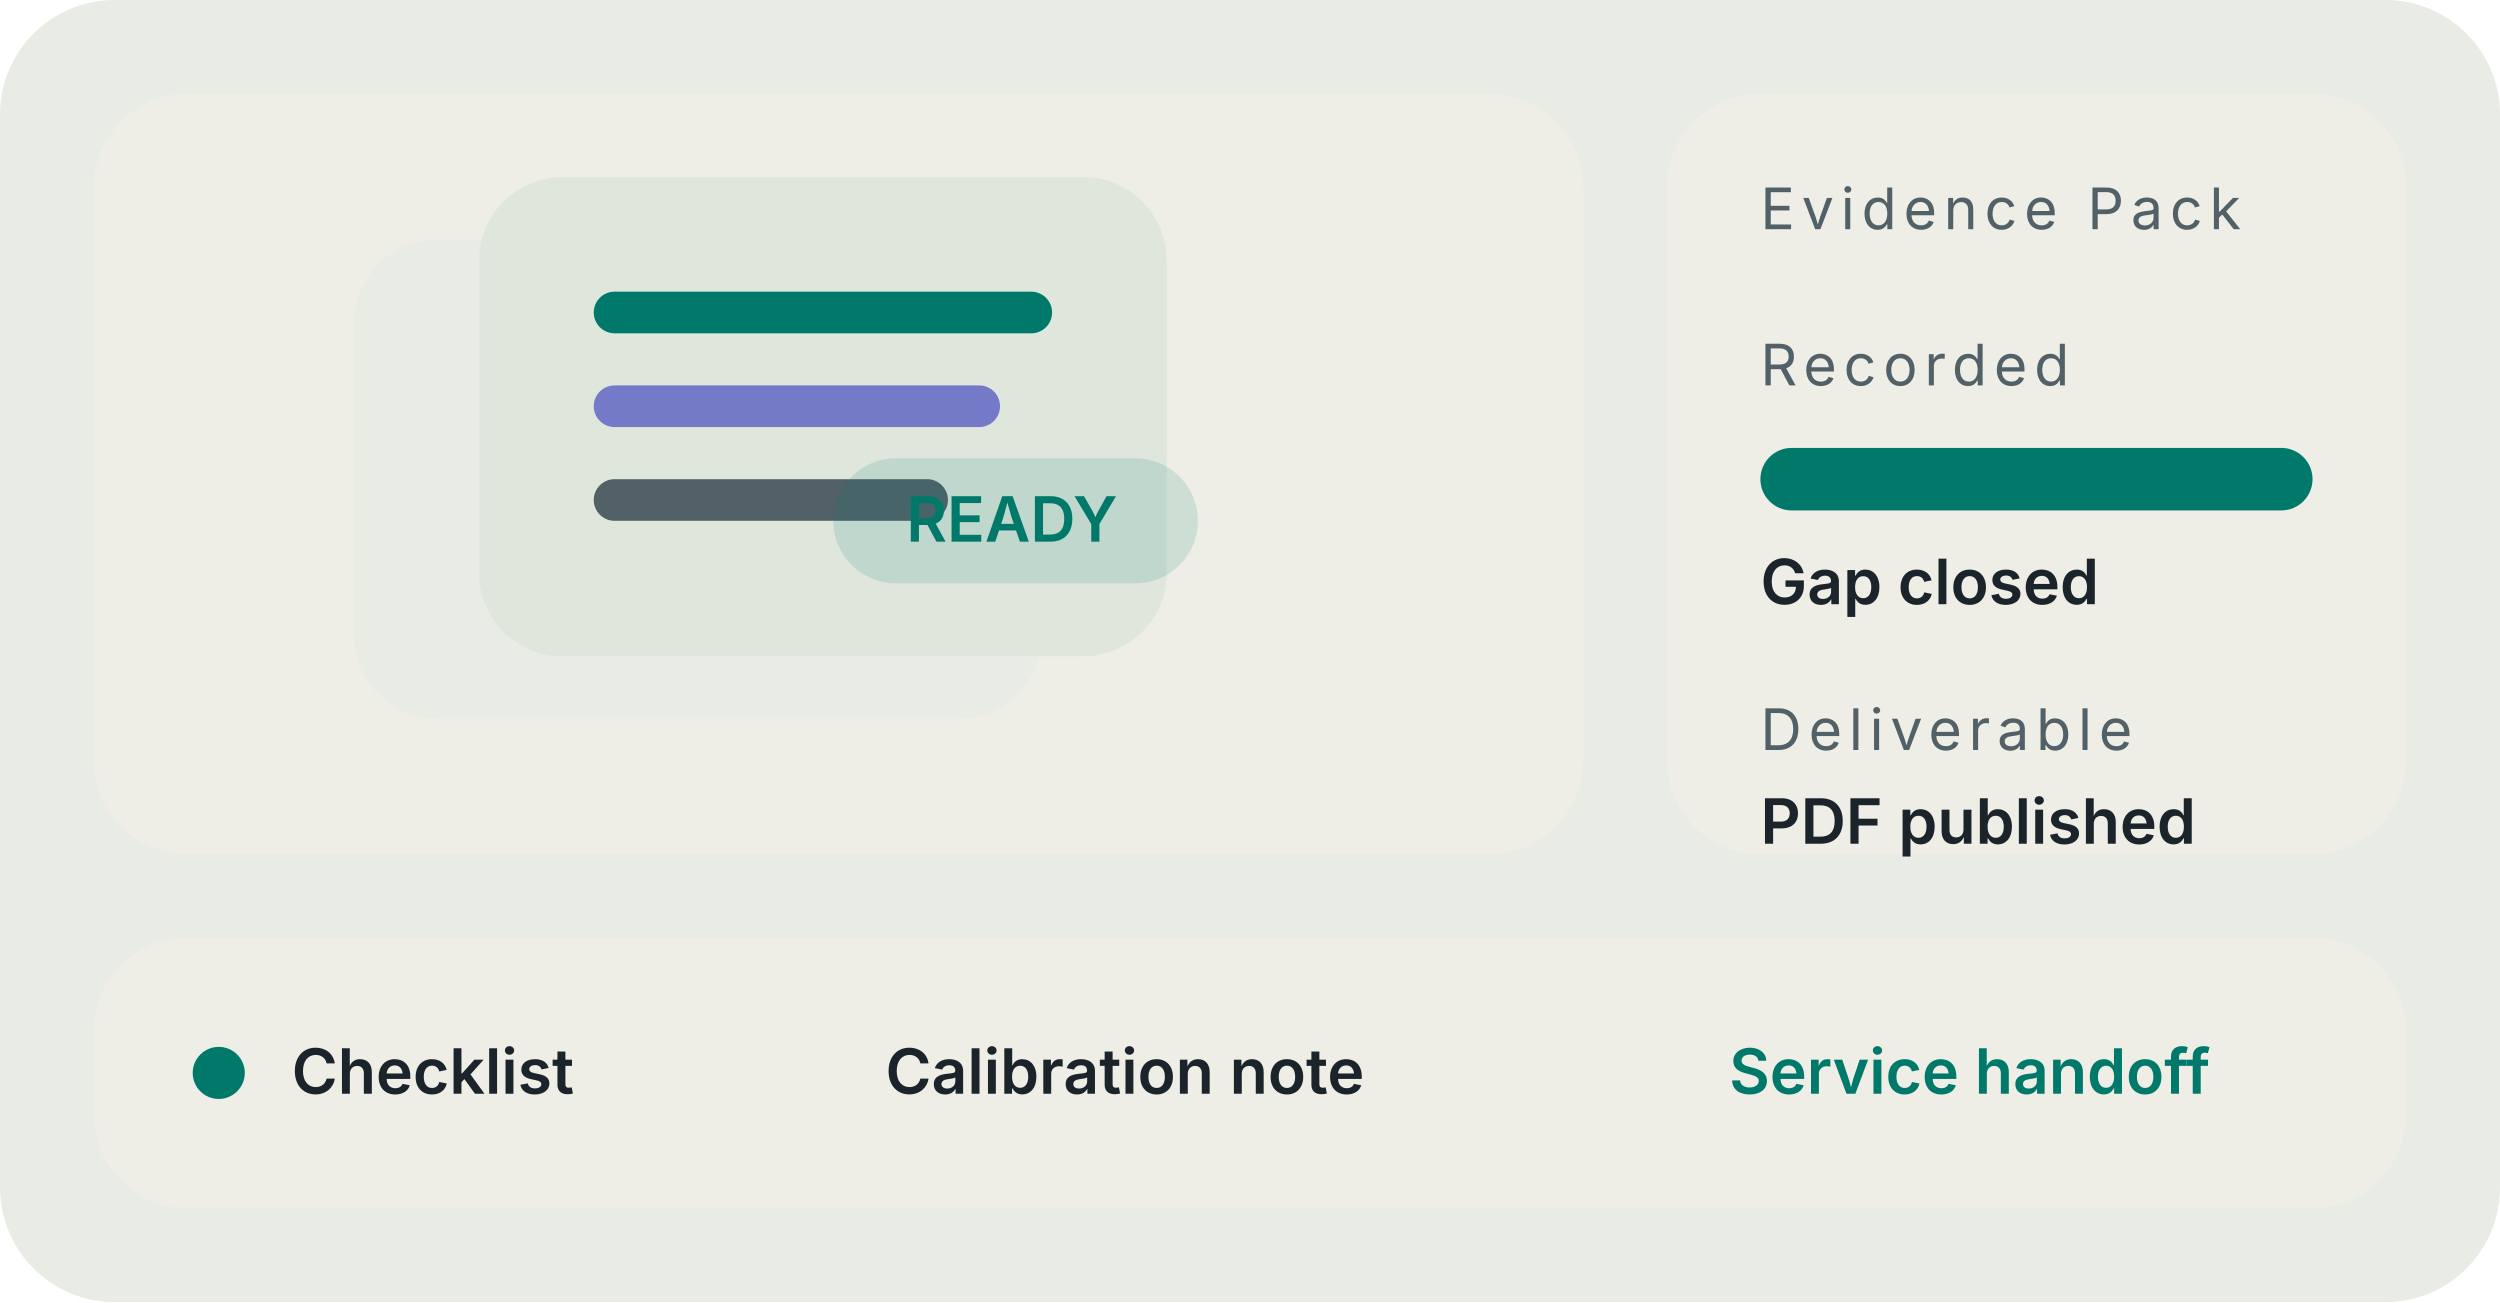
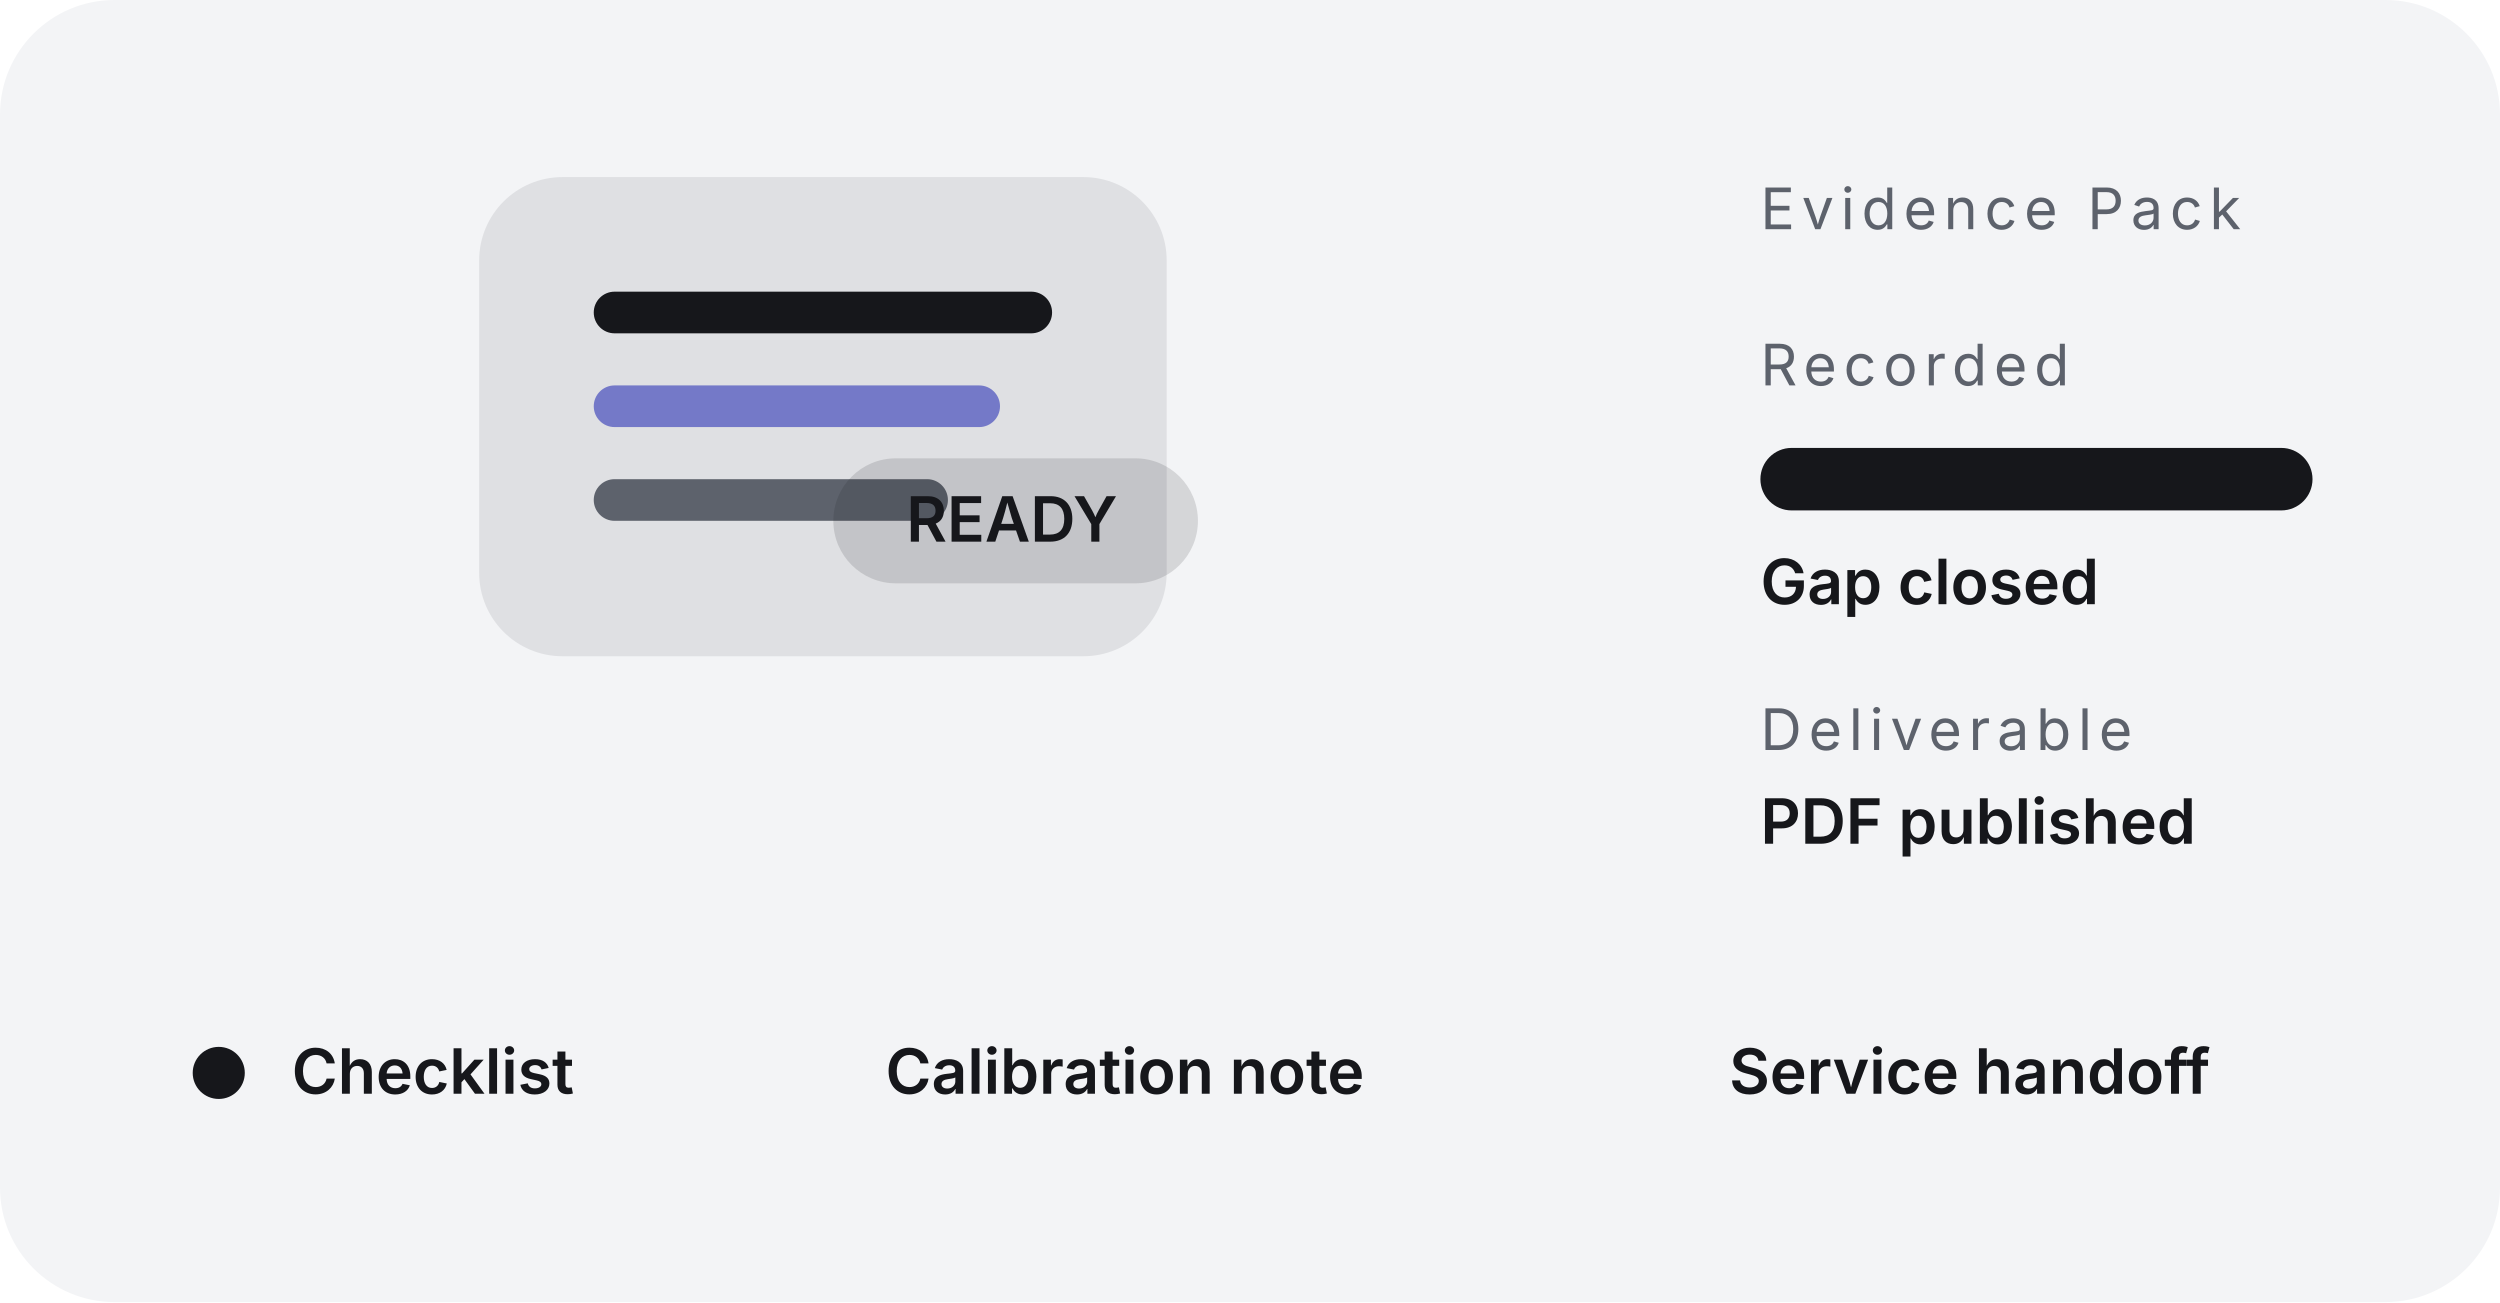
<svg xmlns="http://www.w3.org/2000/svg" viewBox="0 0 480 250" fill="none">
  <style>
-     .bg { fill: #e8ece4; }
-     .panel { fill: #eeeee6; }
-     .doc-back { fill: #e8ece4; }
-     .doc-front { fill: #dfe6dc; }
+     .bg { fill: #f3f4f6; }
+     .panel { fill: #f3f4f6; }
+     .doc-back { fill: #f3f4f6; }
+     .doc-front { fill: #dfe0e3; }
    .row {
      transform-box: fill-box;
      transform-origin: left center;
      animation: row 4.5s ease-in-out infinite;
    }
    .row-delay { animation-delay: 0.32s; }
    .row-delay-2 { animation-delay: 0.64s; }
    .stamp {
      transform-box: fill-box;
      transform-origin: center;
      animation: stamp 4.5s ease-in-out infinite;
    }
    .bar {
      transform-box: fill-box;
      transform-origin: left center;
      animation: bar 4.5s ease-in-out infinite;
    }
-     .label { fill: #526067; font: 11px Inter, Arial, sans-serif; letter-spacing: 0.12em; text-transform: uppercase; }
-     .value { fill: #1c242b; font: 600 12px Inter, Arial, sans-serif; }
-     .key { fill: #00796b; font: 600 12px Inter, Arial, sans-serif; }
+     .label { fill: #5d626c; font: 11px Inter, Arial, sans-serif; letter-spacing: 0.12em; text-transform: uppercase; }
+     .value { fill: #16171b; font: 600 12px Inter, Arial, sans-serif; }
+     .key { fill: #16171b; font: 600 12px Inter, Arial, sans-serif; }
    @keyframes row {
      0%, 14% { transform: scaleX(0.2); opacity: 0.35; }
      32%, 100% { transform: scaleX(1); opacity: 1; }
    }
    @keyframes bar {
      0%, 22% { transform: scaleX(0.16); }
      42%, 100% { transform: scaleX(0.92); }
    }
    @keyframes stamp {
      0%, 48% { opacity: 0; transform: scale(0.78) rotate(-8deg); }
      60%, 100% { opacity: 1; transform: scale(1) rotate(-8deg); }
    }
    @media (prefers-reduced-motion: reduce) {
      .row, .row-delay, .row-delay-2, .stamp, .bar { animation: none !important; transform: none !important; opacity: 1 !important; }
    }
  </style>
  <rect class="bg" x="0" y="0" width="480" height="250" rx="22" />
  <rect class="panel" x="18" y="18" width="286" height="146" rx="18" />
  <rect class="panel" x="320" y="18" width="142" height="146" rx="18" />
  <rect class="panel" x="18" y="180" width="444" height="52" rx="18" />
  <rect class="doc-back" x="68" y="46" width="132" height="92" rx="16" />
  <rect class="doc-front" x="92" y="34" width="132" height="92" rx="16" />
-   <rect class="row" x="114" y="56" width="88" height="8" rx="4" fill="#00796b" />
+   <rect class="row" x="114" y="56" width="88" height="8" rx="4" fill="#16171b" />
  <rect class="row row-delay" x="114" y="74" width="78" height="8" rx="4" fill="#7479c8" />
-   <rect class="row row-delay-2" x="114" y="92" width="68" height="8" rx="4" fill="#526067" />
+   <rect class="row row-delay-2" x="114" y="92" width="68" height="8" rx="4" fill="#5d626c" />
  <g class="stamp">
-     <rect x="160" y="88" width="70" height="24" rx="12" fill="#00796b" opacity="0.14" />
+     <rect x="160" y="88" width="70" height="24" rx="12" fill="#16171b" opacity="0.14" />
    <text class="key" x="174" y="104">READY</text>
  </g>
  <text class="label" x="338" y="44">Evidence Pack</text>
  <text class="label" x="338" y="74">Recorded</text>
-   <rect x="338" y="86" width="106" height="12" rx="6" fill="#d2d5ce" />
-   <rect class="bar" x="338" y="86" width="106" height="12" rx="6" fill="#00796b" />
+   <rect x="338" y="86" width="106" height="12" rx="6" fill="#e5e7eb" />
+   <rect class="bar" x="338" y="86" width="106" height="12" rx="6" fill="#16171b" />
  <text class="value" x="338" y="116">Gap closed</text>
  <text class="label" x="338" y="144">Deliverable</text>
  <text class="value" x="338" y="162">PDF published</text>
-   <circle cx="42" cy="206" r="5" fill="#00796b" />
+   <circle cx="42" cy="206" r="5" fill="#16171b" />
  <text class="value" x="56" y="210">Checklist</text>
  <text class="value" x="170" y="210">Calibration note</text>
  <text class="key" x="332" y="210">Service handoff</text>
</svg>
